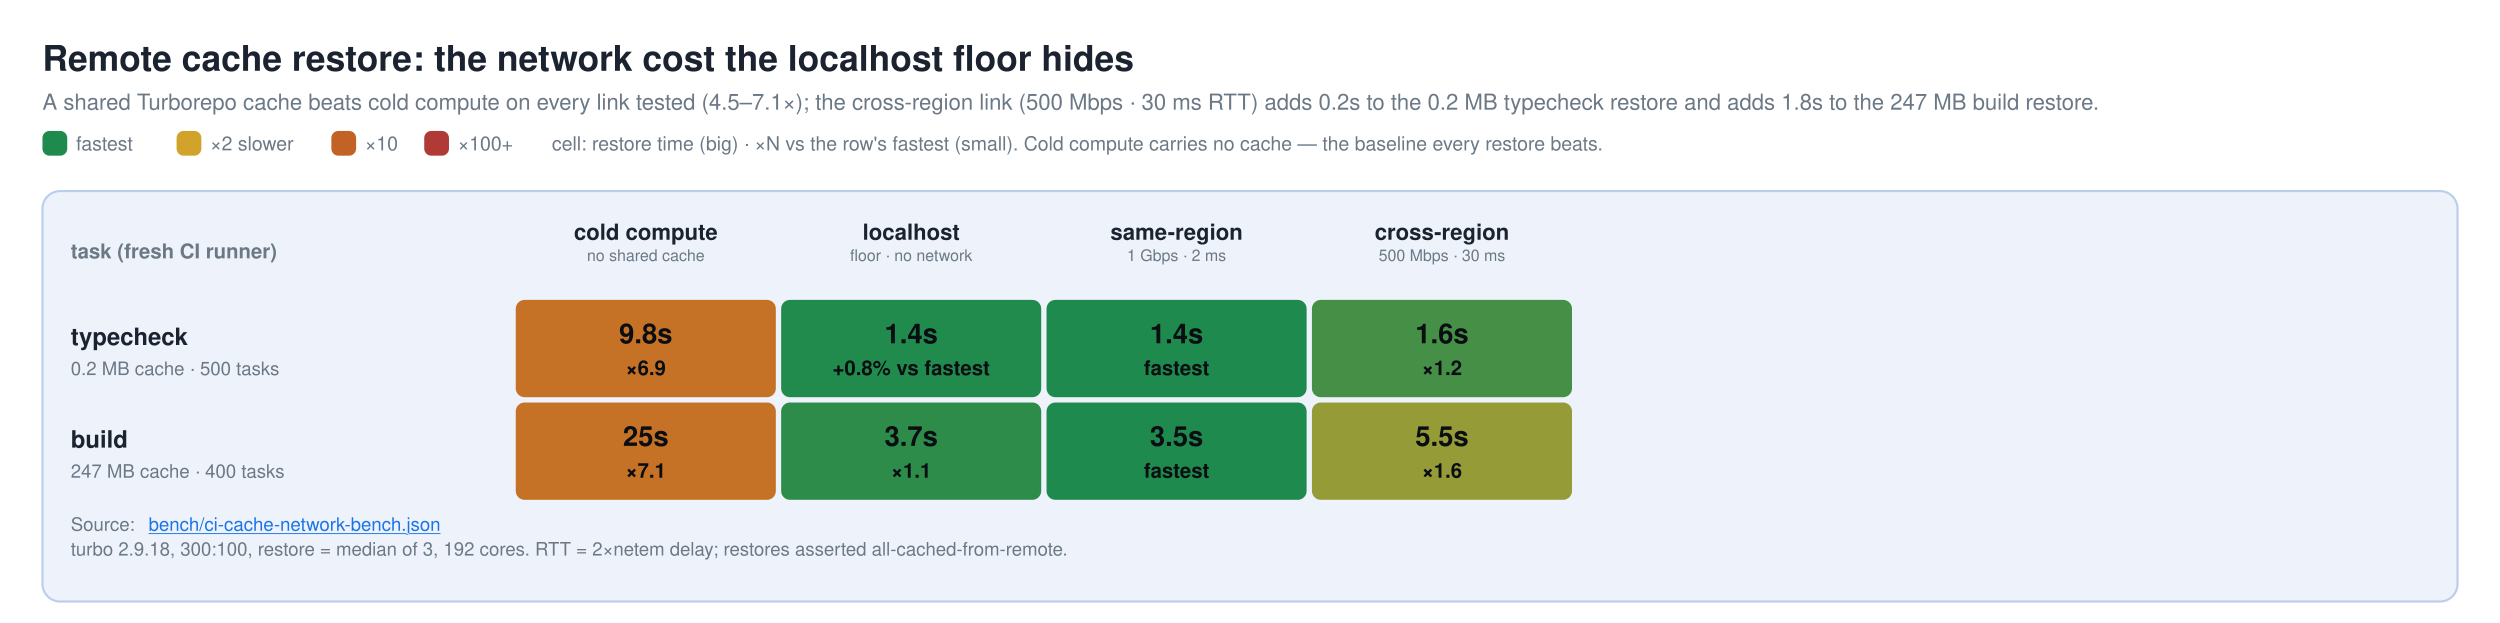
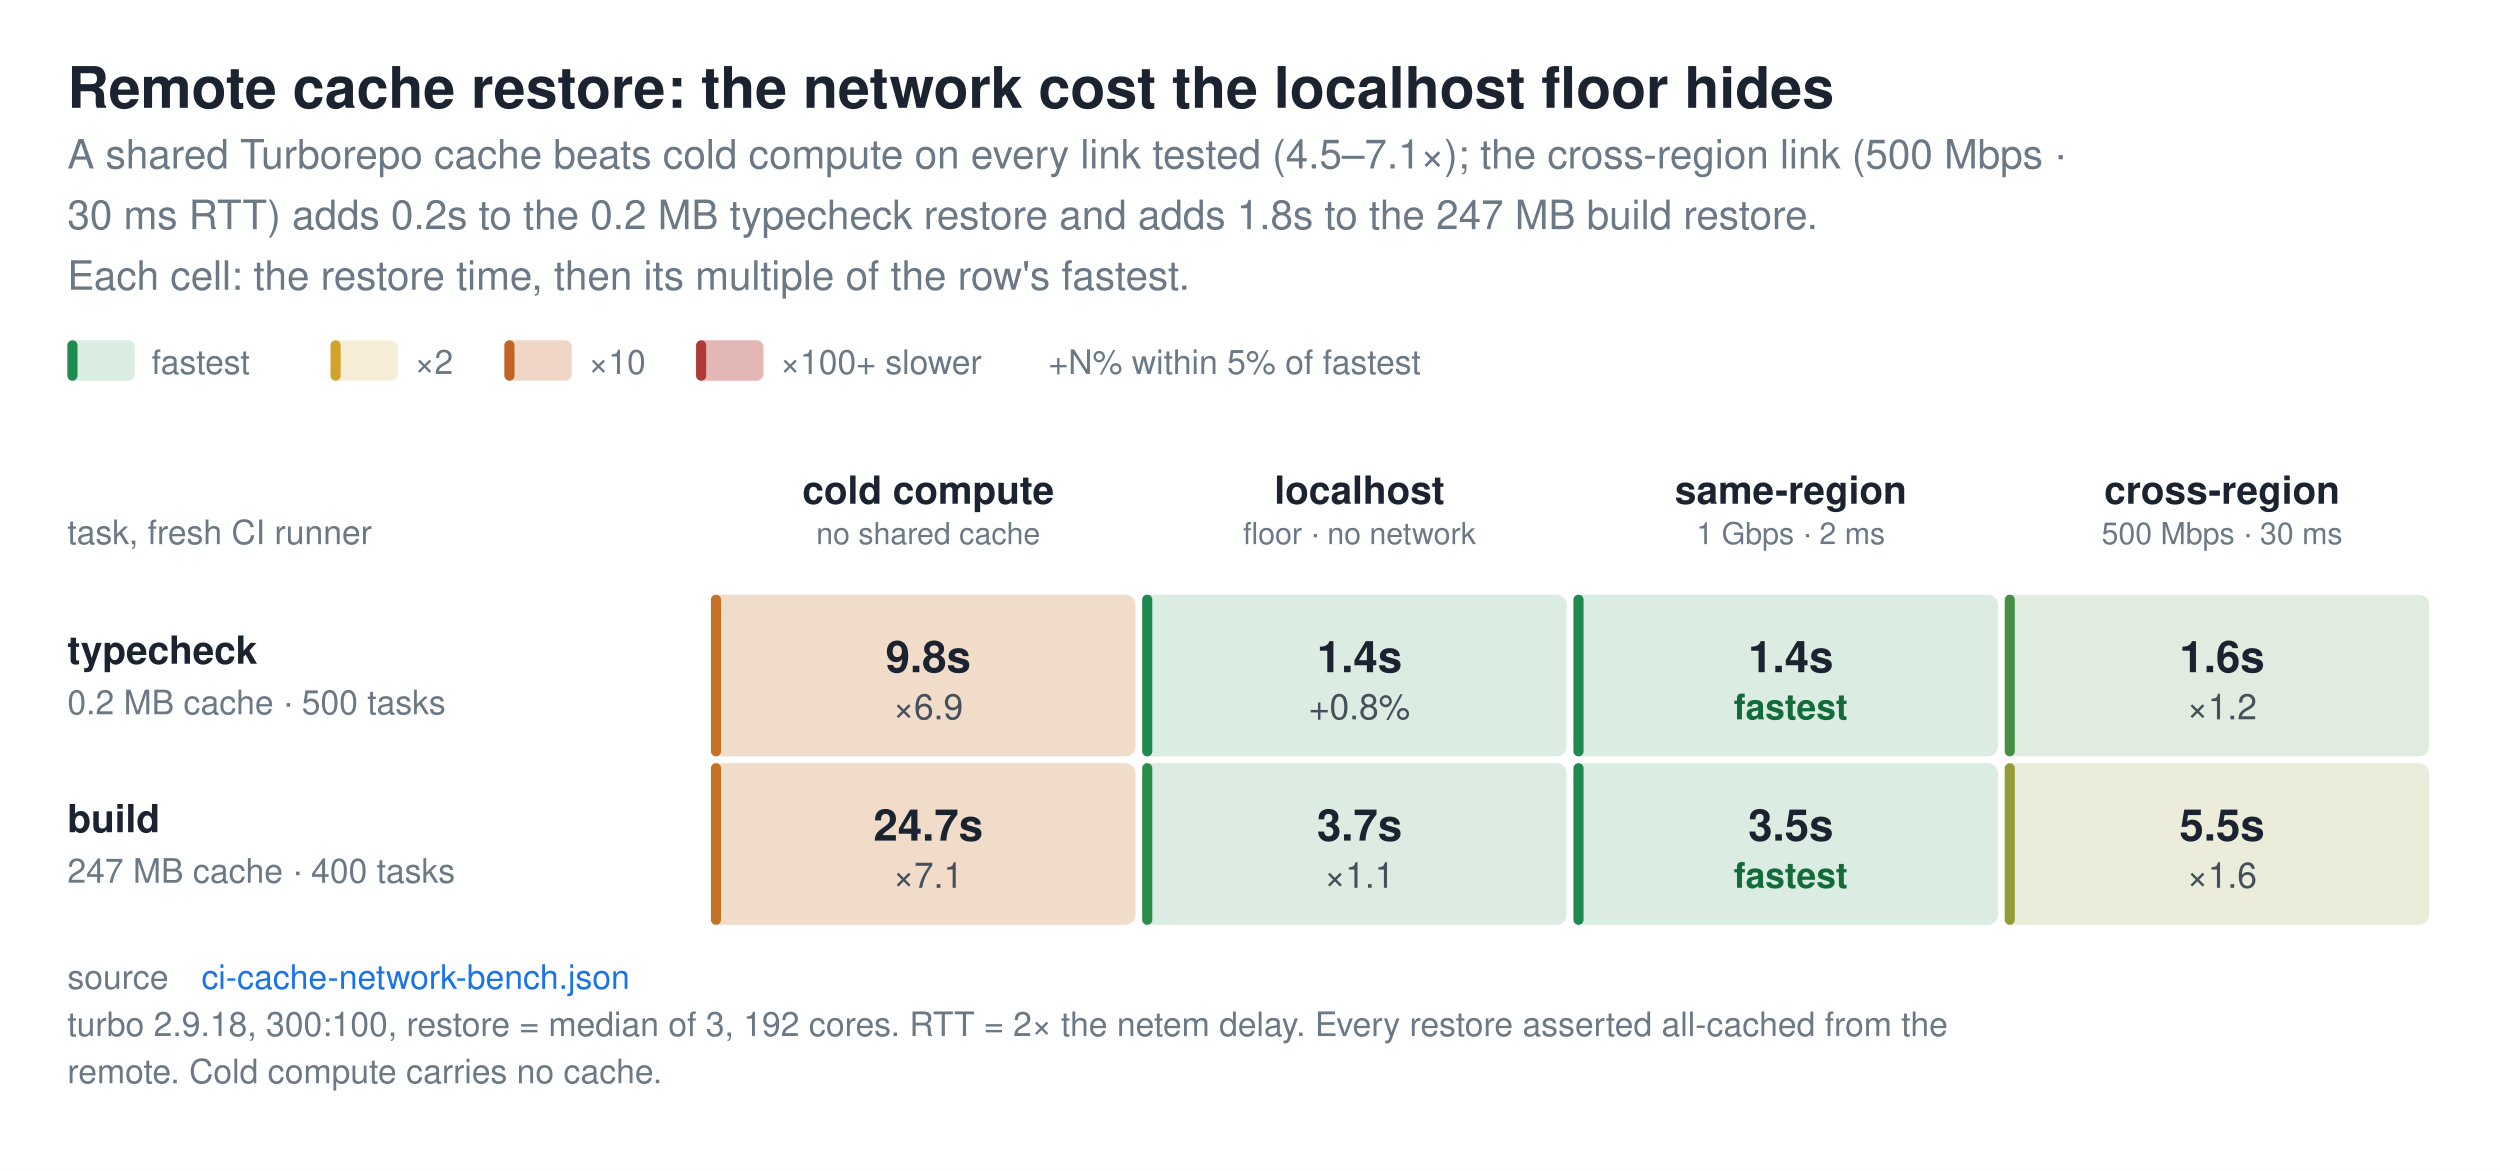
- <svg xmlns="http://www.w3.org/2000/svg" width="1413" height="352" viewBox="0 0 1413 352" role="img" aria-label="Remote cache restore versus cold compute across network profiles: rows are tasks with their cache size, columns are cold compute plus each shaped restore profile; per row the fastest cell is green and the rest show their multiple of it. A shared Turborepo cache beats cold compute on every link tested (4.5–7.1×); the cross-region link (500 Mbps · 30 ms RTT) adds 0.2s to the 0.2 MB typecheck restore and adds 1.8s to the 247 MB build restore." font-family="system-ui,-apple-system,Segoe UI,Helvetica,Arial,sans-serif">
+ <svg xmlns="http://www.w3.org/2000/svg" width="742" height="347.5" viewBox="0 0 742 347.5" role="img" aria-label="Remote cache restore versus cold compute across network profiles: rows are tasks with their cache size, columns are cold compute plus each shaped restore profile; each cell shows its time and its multiple of the row's fastest. A shared Turborepo cache beats cold compute on every link tested (4.5–7.1×); the cross-region link (500 Mbps · 30 ms RTT) adds 0.2s to the 0.2 MB typecheck restore and adds 1.8s to the 247 MB build restore." font-family="system-ui,-apple-system,Segoe UI,Helvetica,Arial,sans-serif" style="font-variant-numeric:tabular-nums">
  <style>@media (prefers-color-scheme: dark){
rect[fill="#ffffff"]{fill:#0d1117}
text[fill="#1c2330"]{fill:#e2e7ec}
text[fill="#6b7885"]{fill:#9aa6b1}
text[fill="#1a73e8"]{fill:#6ba3f5}
line[stroke="#e4e8ec"]{stroke:#2b333c}
rect[stroke="#e4e8ec"]{stroke:#39424c}
rect[fill="#e4e8ec"]{fill:#2b333c}
line[stroke="#6b7885"],path[stroke="#6b7885"],polyline[stroke="#6b7885"]{stroke:#8b98a4}
path[fill="#6b7885"]{fill:#8b98a4}
rect[fill="#eef3fb"]{fill:#1f2f45}rect[stroke="#b9cdec"]{stroke:#3d5a85}
rect[fill="#f0faf5"]{fill:#173029}rect[stroke="#a9d8bd"]{stroke:#2e6b52}
rect[fill="#fdf3ef"]{fill:#331f18}rect[stroke="#e4b9a6"]{stroke:#7a4630}
rect[fill="#fbf6e9"]{fill:#c9a13b;fill-opacity:.14}rect[stroke="#eee3bb"]{stroke:#7a6224}
rect[fill="#e4b9a6"]{fill:#7a4630}
+ text[fill="#146b3a"]{fill:#5cc48c}
+ text[fill="#46505b"]{fill:#aab4be}
+ text[fill="#8f2a23"]{fill:#f0847b}
}</style>
-   <rect width="1413" height="352" fill="#ffffff" />
-   <text x="24" y="40" font-size="20" fill="#1c2330" font-weight="700">Remote cache restore: the network cost the localhost floor hides</text>
-   <text x="24" y="62" font-size="12.5" fill="#6b7885">A shared Turborepo cache beats cold compute on every link tested (4.5–7.1×); the cross-region link (500 Mbps · 30 ms RTT) adds 0.2s to the 0.2 MB typecheck restore and adds 1.8s to the 247 MB build restore.</text>
-   <rect x="24" y="74" width="14" height="14" rx="4" fill="rgb(31,138,77)" />
-   <text x="43" y="85" font-size="11" fill="#6b7885">fastest</text>
-   <rect x="99.81" y="74" width="14" height="14" rx="4" fill="rgb(209,163,43)" />
-   <text x="118.81" y="85" font-size="11" fill="#6b7885">×2 slower</text>
-   <rect x="187.28" y="74" width="14" height="14" rx="4" fill="rgb(194,99,37)" />
-   <text x="206.28" y="85" font-size="11" fill="#6b7885">×10</text>
-   <rect x="239.77" y="74" width="14" height="14" rx="4" fill="rgb(176,58,54)" />
-   <text x="258.77" y="85" font-size="11" fill="#6b7885">×100+</text>
-   <text x="311.92" y="85" font-size="11" fill="#6b7885">cell: restore time (big) · ×N vs the row's fastest (small). Cold compute carries no cache — the baseline every restore beats.</text>
-   <rect x="24" y="108" width="1365" height="232" rx="10" fill="#eef3fb" stroke="#b9cdec" stroke-width="1.2" />
-   <text x="40" y="146" font-size="11.5" fill="#6b7885" font-weight="600">task (fresh CI runner)</text>
-   <text x="365" y="135.5" font-size="12.5" fill="#1c2330" font-weight="700" text-anchor="middle">cold compute</text>
-   <text x="365" y="147.5" font-size="9" fill="#6b7885" text-anchor="middle">no shared cache</text>
-   <text x="515" y="135.5" font-size="12.5" fill="#1c2330" font-weight="700" text-anchor="middle">localhost</text>
-   <text x="515" y="147.5" font-size="9" fill="#6b7885" text-anchor="middle">floor · no network</text>
-   <text x="665" y="135.5" font-size="12.5" fill="#1c2330" font-weight="700" text-anchor="middle">same-region</text>
-   <text x="665" y="147.5" font-size="9" fill="#6b7885" text-anchor="middle">1 Gbps · 2 ms</text>
-   <text x="815" y="135.5" font-size="12.5" fill="#1c2330" font-weight="700" text-anchor="middle">cross-region</text>
-   <text x="815" y="147.5" font-size="9" fill="#6b7885" text-anchor="middle">500 Mbps · 30 ms</text>
-   <text x="40" y="195" font-size="13.5" fill="#1c2330" font-weight="600">typecheck</text>
-   <text x="40" y="212" font-size="10.5" fill="#6b7885">0.2 MB cache · 500 tasks</text>
-   <rect x="291.5" y="169.5" width="147" height="55" rx="5" fill="rgb(197,114,38)" />
-   <text x="365" y="194" font-size="15.5" fill="#0a0d12" font-weight="700" text-anchor="middle">9.8s</text>
-   <text x="365" y="212" font-size="11.5" fill="#0a0d12" font-weight="600" text-anchor="middle">×6.9</text>
-   <rect x="441.5" y="169.5" width="147" height="55" rx="5" fill="rgb(33,138,77)" />
-   <text x="515" y="194" font-size="15.5" fill="#0a0d12" font-weight="700" text-anchor="middle">1.4s</text>
-   <text x="515" y="212" font-size="11.5" fill="#0a0d12" font-weight="600" text-anchor="middle">+0.8% vs fastest</text>
-   <rect x="591.5" y="169.5" width="147" height="55" rx="5" fill="rgb(31,138,77)" />
-   <text x="665" y="194" font-size="15.5" fill="#0a0d12" font-weight="700" text-anchor="middle">1.4s</text>
-   <text x="665" y="212" font-size="11.5" fill="#0a0d12" font-weight="600" text-anchor="middle">fastest</text>
-   <rect x="741.5" y="169.5" width="147" height="55" rx="5" fill="rgb(69,143,70)" />
-   <text x="815" y="194" font-size="15.5" fill="#0a0d12" font-weight="700" text-anchor="middle">1.6s</text>
-   <text x="815" y="212" font-size="11.5" fill="#0a0d12" font-weight="600" text-anchor="middle">×1.2</text>
-   <text x="40" y="253" font-size="13.5" fill="#1c2330" font-weight="600">build</text>
-   <text x="40" y="270" font-size="10.5" fill="#6b7885">247 MB cache · 400 tasks</text>
-   <rect x="291.5" y="227.5" width="147" height="55" rx="5" fill="rgb(197,113,38)" />
-   <text x="365" y="252" font-size="15.5" fill="#0a0d12" font-weight="700" text-anchor="middle">25s</text>
-   <text x="365" y="270" font-size="11.5" fill="#0a0d12" font-weight="600" text-anchor="middle">×7.1</text>
-   <rect x="441.5" y="227.5" width="147" height="55" rx="5" fill="rgb(46,140,74)" />
-   <text x="515" y="252" font-size="15.5" fill="#0a0d12" font-weight="700" text-anchor="middle">3.7s</text>
-   <text x="515" y="270" font-size="11.5" fill="#0a0d12" font-weight="600" text-anchor="middle">×1.1</text>
-   <rect x="591.5" y="227.5" width="147" height="55" rx="5" fill="rgb(31,138,77)" />
-   <text x="665" y="252" font-size="15.5" fill="#0a0d12" font-weight="700" text-anchor="middle">3.5s</text>
-   <text x="665" y="270" font-size="11.5" fill="#0a0d12" font-weight="600" text-anchor="middle">fastest</text>
-   <rect x="741.5" y="227.5" width="147" height="55" rx="5" fill="rgb(149,155,54)" />
-   <text x="815" y="252" font-size="15.5" fill="#0a0d12" font-weight="700" text-anchor="middle">5.5s</text>
-   <text x="815" y="270" font-size="11.5" fill="#0a0d12" font-weight="600" text-anchor="middle">×1.6</text>
-   <text x="40" y="300" font-size="10.5" fill="#6b7885">Source:</text>
+   <rect width="742" height="347.5" fill="#ffffff" />
+   <text x="20" y="32" font-size="17" fill="#1c2330" font-weight="650">Remote cache restore: the network cost the localhost floor hides</text>
+   <text x="20" y="50" font-size="12" fill="#6b7885">A shared Turborepo cache beats cold compute on every link tested (4.5–7.1×); the cross-region link (500 Mbps ·</text>
+   <text x="20" y="68" font-size="12" fill="#6b7885">30 ms RTT) adds 0.2s to the 0.2 MB typecheck restore and adds 1.8s to the 247 MB build restore.</text>
+   <text x="20" y="86" font-size="12" fill="#6b7885">Each cell: the restore time, then its multiple of the row's fastest.</text>
+   <rect x="20" y="101" width="20" height="12" rx="2" fill="rgba(31,138,77,0.16)" />
+   <rect x="20" y="101" width="3" height="12" rx="1.5" fill="rgb(31,138,77)" />
+   <text x="45" y="111" font-size="10" fill="#6b7885">fastest</text>
+   <rect x="98.1" y="101" width="20" height="12" rx="2" fill="rgba(209,163,43,0.19)" />
+   <rect x="98.1" y="101" width="3" height="12" rx="1.5" fill="rgb(209,163,43)" />
+   <text x="123.1" y="111" font-size="10" fill="#6b7885">×2</text>
+   <rect x="149.7" y="101" width="20" height="12" rx="2" fill="rgba(194,99,37,0.26)" />
+   <rect x="149.7" y="101" width="3" height="12" rx="1.5" fill="rgb(194,99,37)" />
+   <text x="174.7" y="111" font-size="10" fill="#6b7885">×10</text>
+   <rect x="206.6" y="101" width="20" height="12" rx="2" fill="rgba(176,58,54,0.36)" />
+   <rect x="206.6" y="101" width="3" height="12" rx="1.5" fill="rgb(176,58,54)" />
+   <text x="231.6" y="111" font-size="10" fill="#6b7885">×100+ slower</text>
+   <text x="311.2" y="111" font-size="10" fill="#6b7885">+N%  within 5% of fastest</text>
+   <text x="20" y="161.5" font-size="10" fill="#6b7885">task, fresh CI runner</text>
+   <text x="275.5" y="149.5" font-size="11.5" fill="#1c2330" font-weight="650" text-anchor="middle">cold compute</text>
+   <text x="275.5" y="161.5" font-size="9" fill="#6b7885" text-anchor="middle">no shared cache</text>
+   <text x="403.5" y="149.5" font-size="11.5" fill="#1c2330" font-weight="650" text-anchor="middle">localhost</text>
+   <text x="403.5" y="161.5" font-size="9" fill="#6b7885" text-anchor="middle">floor · no network</text>
+   <text x="531.5" y="149.5" font-size="11.5" fill="#1c2330" font-weight="650" text-anchor="middle">same-region</text>
+   <text x="531.5" y="161.5" font-size="9" fill="#6b7885" text-anchor="middle">1 Gbps · 2 ms</text>
+   <text x="659.5" y="149.5" font-size="11.5" fill="#1c2330" font-weight="650" text-anchor="middle">cross-region</text>
+   <text x="659.5" y="161.5" font-size="9" fill="#6b7885" text-anchor="middle">500 Mbps · 30 ms</text>
+   <text x="20" y="197" font-size="11.5" fill="#1c2330" font-weight="600">typecheck</text>
+   <text x="20" y="212" font-size="10" fill="#6b7885">0.2 MB cache · 500 tasks</text>
+   <rect x="211" y="176.5" width="126" height="48" rx="3" fill="rgba(197,114,38,0.244)" />
+   <rect x="211" y="176.5" width="3" height="48" rx="1.5" fill="rgb(197,114,38)" />
+   <text x="275.5" y="199.5" font-size="13" fill="#1c2330" font-weight="650" text-anchor="middle">9.8s</text>
+   <text x="275.5" y="213.5" font-size="10.5" fill="#46505b" text-anchor="middle">×6.9</text>
+   <rect x="339" y="176.5" width="126" height="48" rx="3" fill="rgba(31,138,77,0.16)" />
+   <rect x="339" y="176.5" width="3" height="48" rx="1.5" fill="rgb(31,138,77)" />
+   <text x="403.5" y="199.5" font-size="13" fill="#1c2330" font-weight="650" text-anchor="middle">1.4s</text>
+   <text x="403.5" y="213.5" font-size="10.5" fill="#46505b" text-anchor="middle">+0.8%</text>
+   <rect x="467" y="176.5" width="126" height="48" rx="3" fill="rgba(31,138,77,0.16)" />
+   <rect x="467" y="176.5" width="3" height="48" rx="1.5" fill="rgb(31,138,77)" />
+   <text x="531.5" y="199.5" font-size="13" fill="#1c2330" font-weight="650" text-anchor="middle">1.4s</text>
+   <text x="531.5" y="213.5" font-size="10.5" fill="#146b3a" font-weight="600" text-anchor="middle">fastest</text>
+   <rect x="595" y="176.5" width="126" height="48" rx="3" fill="rgba(69,143,70,0.166)" />
+   <rect x="595" y="176.5" width="3" height="48" rx="1.5" fill="rgb(69,143,70)" />
+   <text x="659.5" y="199.5" font-size="13" fill="#1c2330" font-weight="650" text-anchor="middle">1.6s</text>
+   <text x="659.5" y="213.5" font-size="10.5" fill="#46505b" text-anchor="middle">×1.2</text>
+   <text x="20" y="247" font-size="11.5" fill="#1c2330" font-weight="600">build</text>
+   <text x="20" y="262" font-size="10" fill="#6b7885">247 MB cache · 400 tasks</text>
+   <rect x="211" y="226.5" width="126" height="48" rx="3" fill="rgba(197,113,38,0.245)" />
+   <rect x="211" y="226.5" width="3" height="48" rx="1.5" fill="rgb(197,113,38)" />
+   <text x="275.5" y="249.5" font-size="13" fill="#1c2330" font-weight="650" text-anchor="middle">24.7s</text>
+   <text x="275.5" y="263.5" font-size="10.5" fill="#46505b" text-anchor="middle">×7.1</text>
+   <rect x="339" y="226.5" width="126" height="48" rx="3" fill="rgba(46,140,74,0.162)" />
+   <rect x="339" y="226.5" width="3" height="48" rx="1.5" fill="rgb(46,140,74)" />
+   <text x="403.5" y="249.5" font-size="13" fill="#1c2330" font-weight="650" text-anchor="middle">3.7s</text>
+   <text x="403.5" y="263.5" font-size="10.5" fill="#46505b" text-anchor="middle">×1.1</text>
+   <rect x="467" y="226.5" width="126" height="48" rx="3" fill="rgba(31,138,77,0.16)" />
+   <rect x="467" y="226.5" width="3" height="48" rx="1.5" fill="rgb(31,138,77)" />
+   <text x="531.5" y="249.5" font-size="13" fill="#1c2330" font-weight="650" text-anchor="middle">3.5s</text>
+   <text x="531.5" y="263.5" font-size="10.5" fill="#146b3a" font-weight="600" text-anchor="middle">fastest</text>
+   <rect x="595" y="226.5" width="126" height="48" rx="3" fill="rgba(149,155,54,0.18)" />
+   <rect x="595" y="226.5" width="3" height="48" rx="1.5" fill="rgb(149,155,54)" />
+   <text x="659.5" y="249.5" font-size="13" fill="#1c2330" font-weight="650" text-anchor="middle">5.5s</text>
+   <text x="659.5" y="263.5" font-size="10.5" fill="#46505b" text-anchor="middle">×1.6</text>
+   <text x="20" y="293.5" font-size="10" fill="#6b7885">source</text>
  <a href="../../bench/ci-cache-network-bench.json">
-     <text x="84" y="300" font-size="10.5" fill="#1a73e8" text-decoration="underline">bench/ci-cache-network-bench.json</text>
+     <text x="59.8" y="293.5" font-size="10" fill="#1a73e8">ci-cache-network-bench.json</text>
  </a>
-   <text x="40" y="314" font-size="10.5" fill="#6b7885">turbo 2.9.18, 300:100, restore = median of 3, 192 cores. RTT = 2×netem delay; restores asserted all-cached-from-remote.</text>
+   <text x="20" y="307.5" font-size="10" fill="#6b7885">turbo 2.9.18, 300:100, restore = median of 3, 192 cores. RTT = 2× the netem delay. Every restore asserted all-cached from the</text>
+   <text x="20" y="321.5" font-size="10" fill="#6b7885">remote. Cold compute carries no cache.</text>
</svg>
